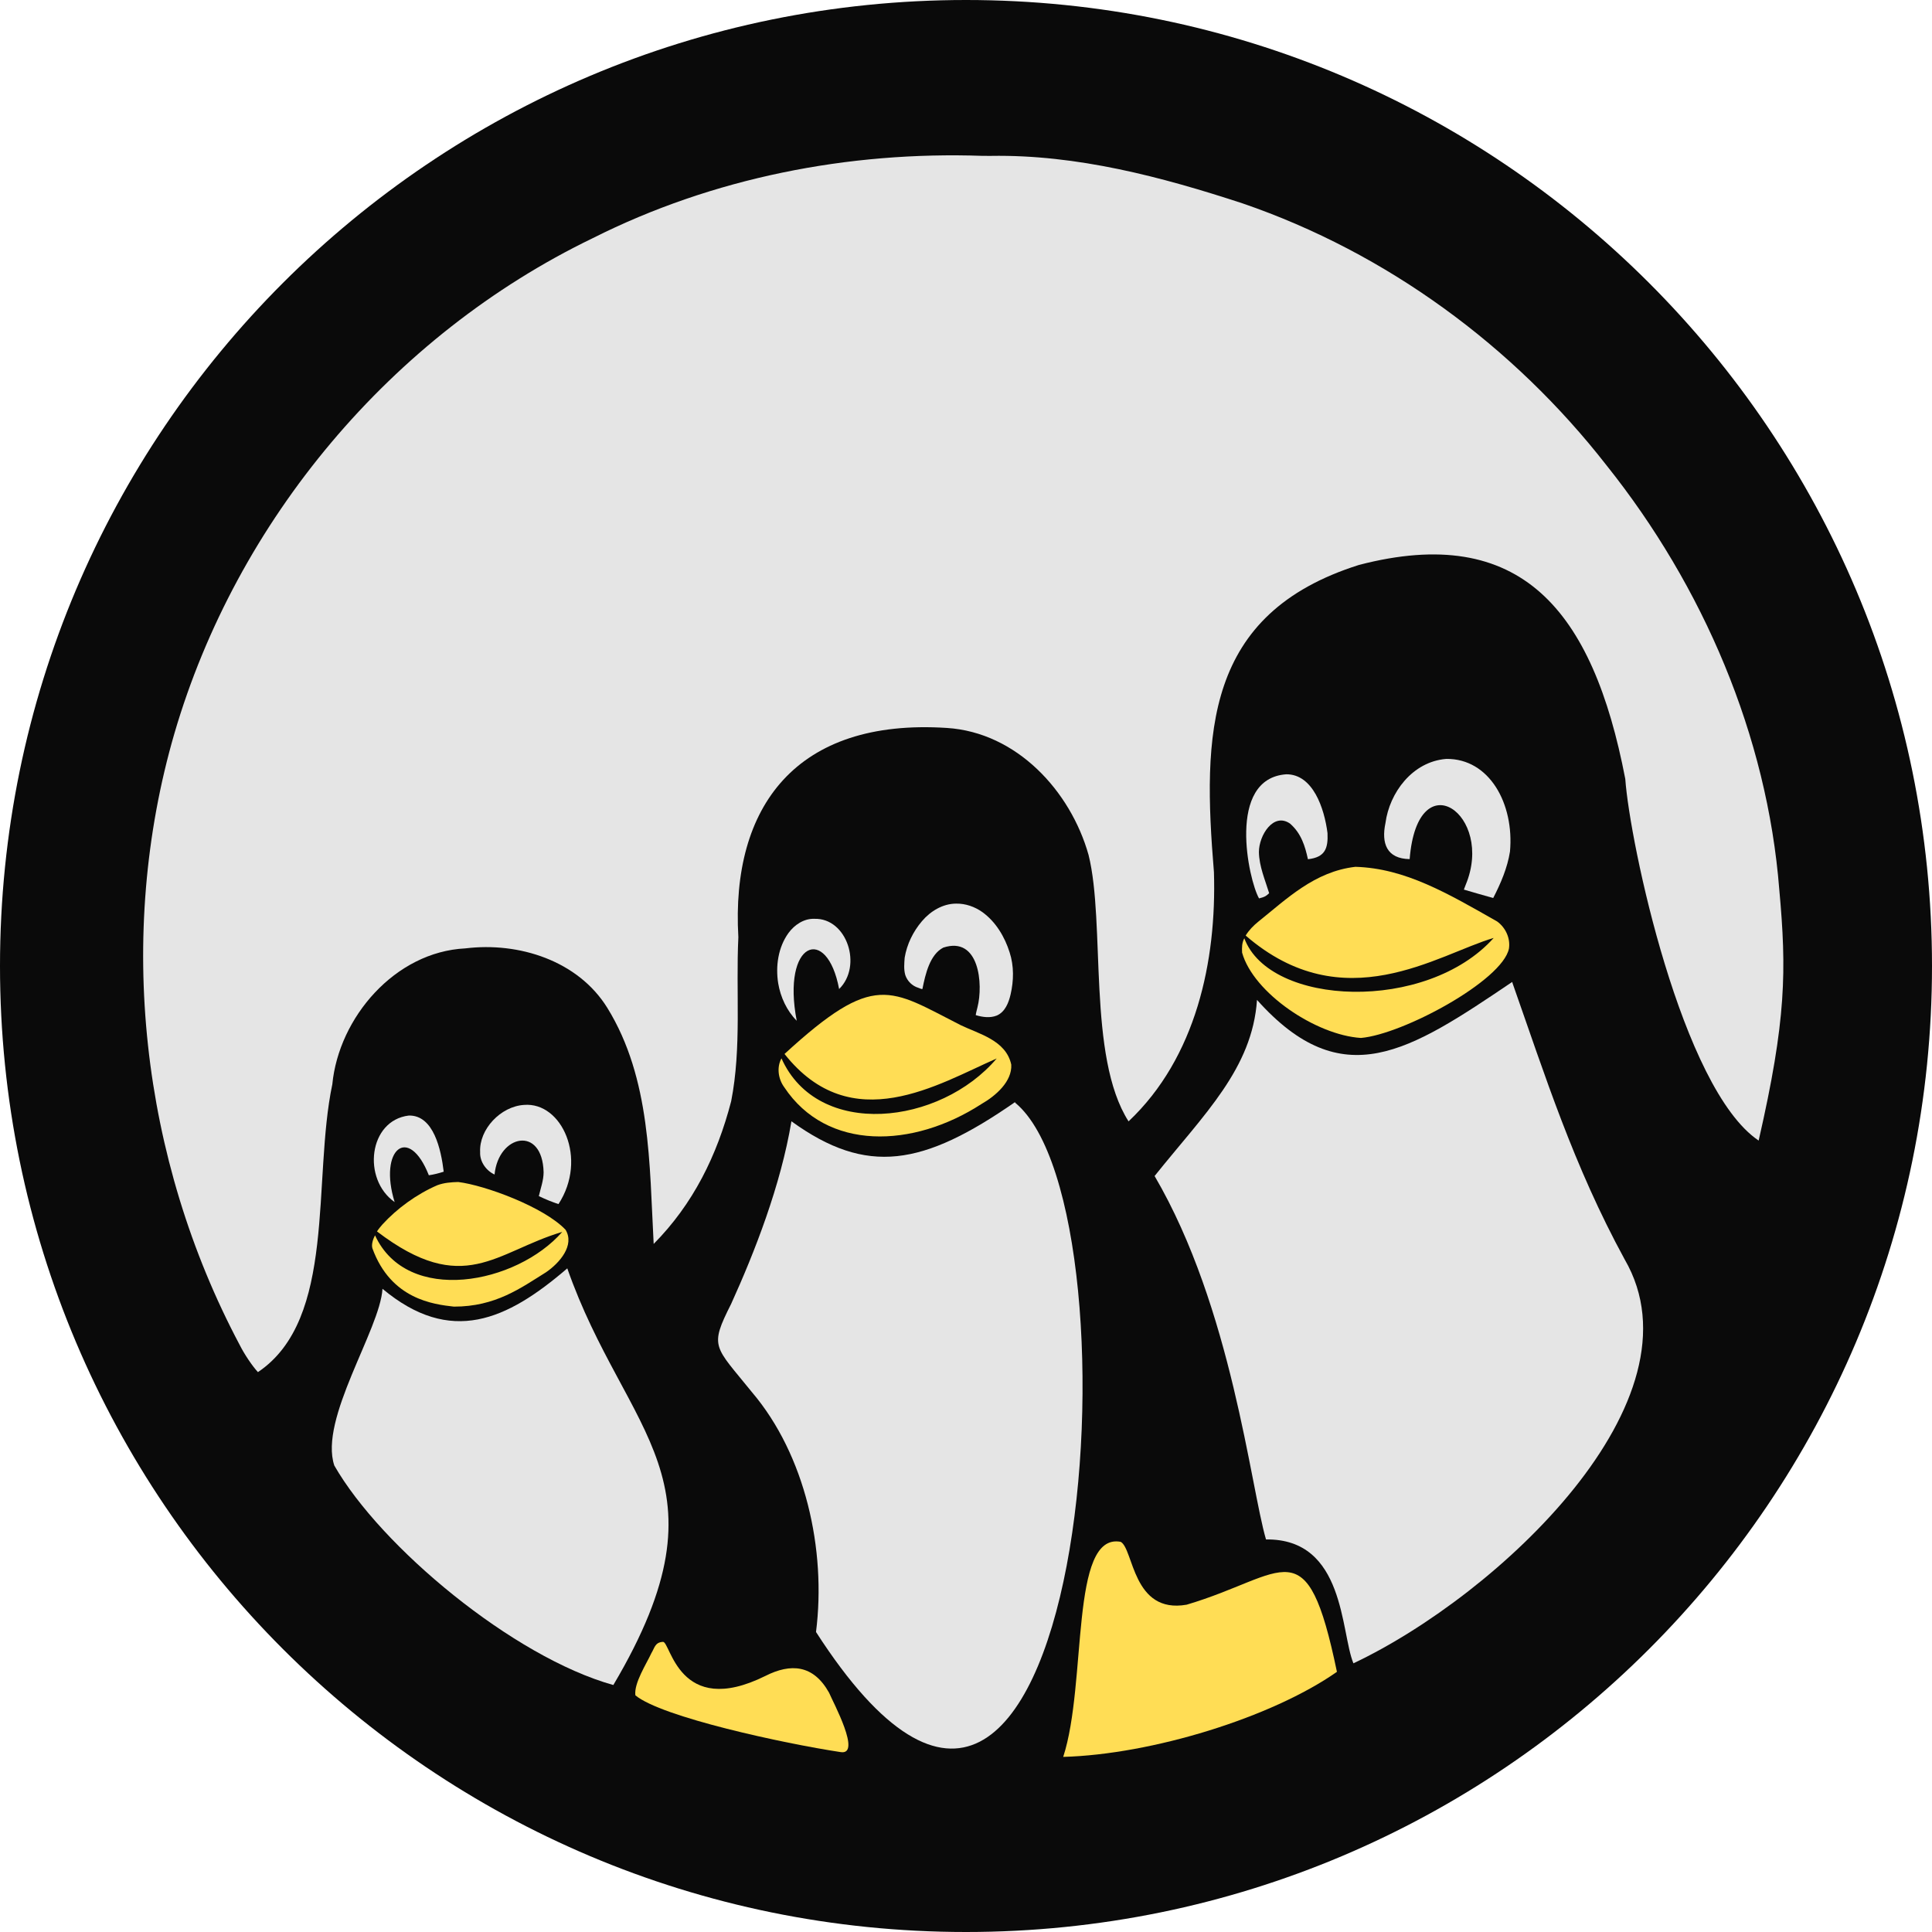
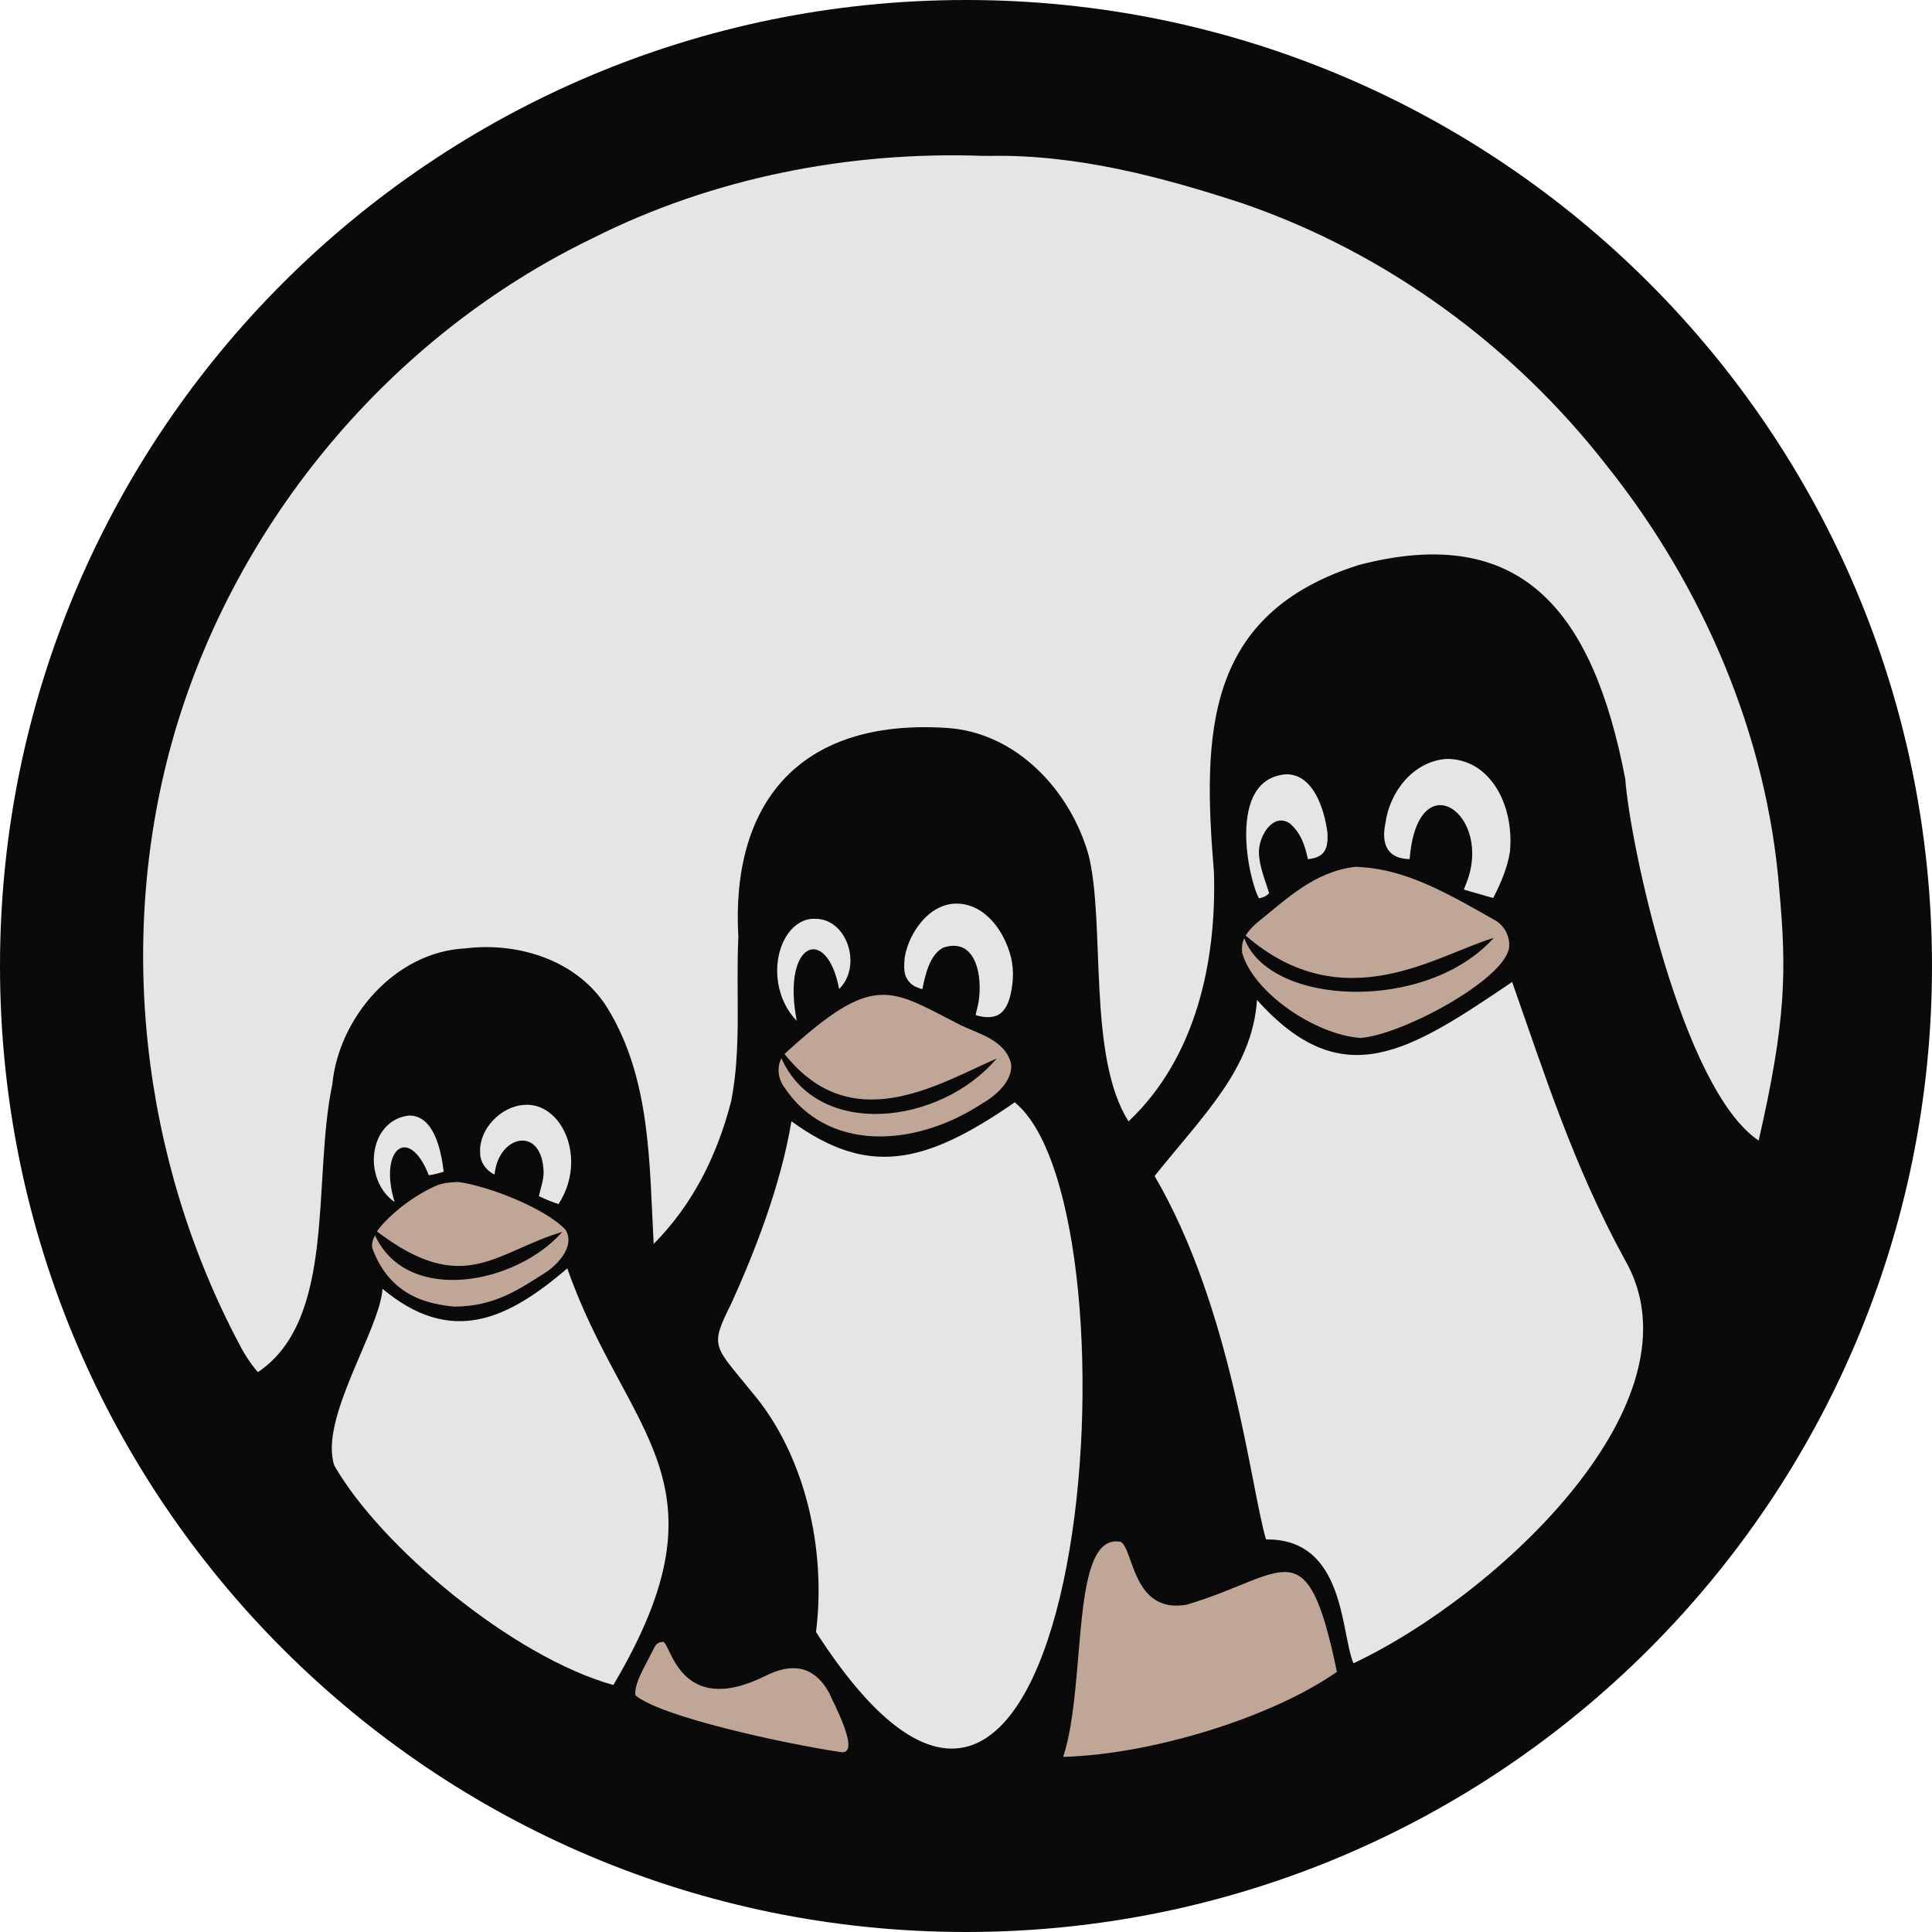
- <svg xmlns="http://www.w3.org/2000/svg" width="1600" height="1600" version="1.1" id="svg20">
-   <defs id="defs7" />
-   <ellipse fill="#0a0a0a" id="path27" cx="800" cy="800" rx="800" ry="800" />
-   <path style="fill:#E5E5E5" d="m 820.58,129.096 c 71.329,-1.187 141.338,17.319 208.523,39.356 119.31,40.949 224.45,118.233 301.358,216.929 80.068,100.225 133.078,224.14 143.071,351.392 6.08,66.929 5.822,107.782 -17.094,207.809 C 1392.768,901.698 1349.664,697.584 1345.984,645.051 1319.044,504.864 1259.227,433.066 1125.462,467.847 997.23,508.332 995.932,608.109 1005.33,722.243 1007.616,795.964 990.533,875.914 934.624,928.667 900.301,875.028 915.661,764.643 901.493,707.998 886.597,655.134 842.049,606.527 784.136,602.85 c -124.722,-8.121 -178.918,64.991 -172.662,173.295 -2.18,45.225 2.803,91.227 -5.958,135.895 -11.714,44.987 -31.451,85.071 -64.17,118.13 -3.578,-65.736 -2.199,-136.841 -38.378,-195.489 -24.205,-39.108 -73.256,-54.743 -117.63,-49.267 -58.182,2.869 -104.775,57.227 -110.129,112.592 -16.7,79.271 3.782,194.429 -61.593,238.323 -4.675,-5.002 -11.392,-15.033 -15.127,-22.537 C 116.723,959.843 95.792,774.641 144.462,607.308 195.97,431.144 323.876,277.927 490.892,197.234 c 99.342,-50.001 211.748,-72.056 322.899,-68.157 2.263,0.007 4.526,0.013 6.789,0.02 z" id="path258" />
-   <path style="fill:#E5E5E5" d="m 469.803,1050.401 c -50.11,43.104 -96.575,64.044 -153.038,16.933 -2.042,33.837 -52.744,107.842 -39.901,146.36 38.606,67.385 148.133,158.628 231.075,181.771 100.773,-170.006 10.442,-206.416 -38.136,-345.064 z" id="path185" />
-   <path style="fill:#ffdd55" d="m 379.485,978.883 c -5.83,0.147 -11.75,0.597 -17.264,2.649 -17.328,7.466 -33.66,19.556 -45.376,32.361 -1.623,1.909 -3.312,3.818 -4.638,5.937 71.999,54.871 98.216,16.767 153.408,0.386 -37.814,43.282 -128.372,60.908 -155.041,2.813 -1.585,2.992 -3.146,7.473 -2.172,10.781 15.383,42.321 50.798,46.393 67.463,48.28 34.644,0.061 55.506,-15.505 76.279,-28.426 11.418,-7.798 23.968,-22.439 16.223,-35.235 -17.952,-18.924 -66.81,-36.857 -88.883,-39.546 z" id="path187" />
-   <path style="fill:#ffdd55" d="m 207.905,279.308 c 17.779,22.498 40.814,7.932 56.232,1.196 -14.998,17.686 -47.416,21.464 -57.041,-0.034 -1.311,2.405 -0.858,5.473 0.726,7.638 11.269,17 34.112,16.216 52.222,4.497 3.945,-2.252 8.189,-6.047 7.952,-10.46 -1.375,-6.472 -8.626,-8.155 -13.381,-10.457 -18.84,-9.547 -22.72,-14.396 -46.71,7.621 z" id="path191" transform="scale(3.125008)" />
-   <path style="fill:#E5E5E5" d="m 215.814,243.497 c -2.758,-0.103 -5.272,1.59 -6.851,3.749 -2.753,3.805 -3.461,8.795 -2.731,13.357 0.624,3.678 2.276,7.242 4.908,9.91 -4.057,-21.08 8.037,-25.552 11.232,-8.411 6.241,-6.093 2.108,-18.873 -6.558,-18.606 z" id="path193" transform="scale(3.125008)" />
-   <path style="fill:#E5E5E5" d="m 253.395,239.468 c -3.56,0.009 -6.826,2.002 -9.074,4.661 -2.338,2.739 -3.986,6.111 -4.575,9.671 -0.109,1.524 -0.271,3.117 0.167,4.604 0.533,1.596 1.833,2.888 3.45,3.374 0.35,0.091 0.734,0.366 1.086,0.322 0.806,-4.059 1.996,-9.135 5.53,-10.975 9.558,-3.132 10.622,9.724 9.06,15.818 -0.144,0.685 -0.393,1.403 -0.457,2.076 1.788,0.539 3.807,0.825 5.585,0.107 2.19,-0.959 3.136,-3.385 3.642,-5.563 0.856,-3.657 0.923,-7.548 -0.24,-11.147 -1.305,-4.151 -3.666,-8.122 -7.236,-10.702 -2.013,-1.426 -4.455,-2.289 -6.935,-2.246 z" id="path197" transform="scale(3.125008)" />
-   <path style="fill:#E5E5E5" d="m 338.553,923.851 c -33.298,3.994 -38.794,52.676 -11.729,71.67 -13.534,-43.724 11.601,-64.574 28.323,-22.221 4.082,-0.553 8.674,-1.774 12.314,-2.953 -2.17,-18.185 -8.308,-46.959 -28.908,-46.496 z" id="path199" />
-   <path style="fill:#E5E5E5" d="m 433.958,915.046 c -19.366,1.205 -37.306,20.242 -36.328,39.103 -0.382,7.865 4.94,15.329 11.939,18.545 3.251,-33.206 39.626,-40.81 40.623,-1.939 -0.006,6.822 -2.457,13.269 -3.953,19.83 5.212,2.473 11.279,5.018 16.282,6.593 24.389,-37.497 2.762,-84.765 -28.563,-82.132 z" id="path201" />
-   <path style="fill:#E5E5E5" d="m 383.265,201.12 c -8.975,0.713 -15.041,8.968 -16.102,16.981 -1.142,5.412 0.335,9.474 6.408,9.573 2.1,-26.264 22.579,-11.744 14.851,6.812 -0.163,0.421 -0.34,0.837 -0.482,1.265 2.586,0.757 5.184,1.516 7.774,2.233 1.999,-3.885 3.763,-7.975 4.446,-12.321 1.145,-12.63 -5.439,-24.685 -16.896,-24.544 z" id="path203" transform="scale(3.125008)" />
-   <path style="fill:#E5E5E5" d="m 333.662,238.088 c 1.748,-0.435 1.985,-0.768 2.676,-1.379 -1.089,-3.581 -2.654,-7.118 -2.715,-10.917 0.013,-4.442 3.868,-10.574 8.245,-7.534 2.979,2.583 4.014,6.046 4.743,9.444 4.57,-0.501 5.372,-2.875 5.192,-6.914 -0.839,-6.627 -3.88,-15.639 -10.929,-15.593 -15.911,1.125 -9.986,28.107 -7.213,32.892 z" id="path205" transform="scale(3.125008)" />
-   <path style="fill:#ffdd55" d="m 359.199,229.715 c -10.857,1.239 -18.245,8.546 -25.748,14.543 -1.292,1.047 -2.468,2.249 -3.338,3.674 26.015,22.514 50.863,4.979 65.735,0.63 -17.828,19.873 -59.385,18.155 -66.094,0.088 -0.648,1.209 -0.652,2.439 -0.586,3.808 2.993,10.69 19.573,21.859 31.489,22.609 11.046,-0.932 37.505,-15.16 39.231,-23.687 0.414,-2.743 -0.898,-5.565 -3.124,-7.177 -13.095,-7.443 -24.374,-14.098 -37.564,-14.488 z" id="path207" transform="scale(3.125008)" />
-   <path style="fill:#E5E5E5" d="m 400.753,260.22 c -27.36,18.493 -44.982,30.086 -67.635,4.767 -1.25,18.242 -14.033,30.289 -27.138,46.667 20.477,34.991 25.41,82.307 29.523,96.314 20.977,-0.262 19.749,24.619 23.169,32.827 38.385,-18.139 93.554,-69.731 71.884,-107.033 -13.607,-24.945 -21.084,-48.721 -29.707,-73.18 z" id="path211" transform="scale(3.125008)" />
-   <path style="fill:#E5E5E5" d="m 268.982,292.078 c -24.339,16.903 -39.231,19.554 -59.245,5.074 -2.832,17.003 -9.731,34.641 -15.976,48.389 -5.864,11.63 -4.457,11.032 5.555,23.449 14.053,16.54 19.706,41.652 16.935,63.504 71.552,111.144 87.943,-111.067 52.817,-140.23 z" id="path213" transform="scale(3.125008)" />
-   <path style="fill:#ffdd55" d="m 539.493,1368.983 c -4.093,8.897 -14.567,24.861 -13.31,34.997 21.56,18.015 123.038,39.921 169.91,47.018 17.794,2.995 -6.143,-41.243 -9.53,-49.234 -13.013,-23.249 -31.719,-24.443 -52.756,-13.801 -72.103,35.714 -78.562,-29.302 -84.878,-28.233 -6.468,0.383 -6.778,4.899 -9.437,9.253 z" id="path215" />
-   <path style="fill:#ffdd55" d="m 296.994,408.6 c -13.554,-2.539 -8.849,37.435 -15.234,56.993 23.442,-0.644 55.214,-10.415 72.54,-22.54 -8.078,-38.862 -13.387,-25.622 -39.819,-17.796 -14.374,2.535 -14.04,-14.789 -17.487,-16.656 z" id="path217" transform="scale(3.125008)" />
+ <svg xmlns="http://www.w3.org/2000/svg" width="1600" height="1600">
+   <circle fill="#0a0a0a" cx="800" cy="800" r="800" />
+   <path d="M820.58 129.096c71.329-1.187 141.338 17.319 208.523 39.356 119.31 40.949 224.45 118.233 301.358 216.929 80.068 100.225 133.078 224.14 143.071 351.392 6.08 66.929 5.822 107.782-17.094 207.809-63.671-42.885-106.775-246.999-110.455-299.532-26.94-140.188-86.757-211.986-220.522-177.205-128.232 40.486-129.531 140.263-120.132 254.397 2.286 73.72-14.797 153.671-70.706 206.424-34.323-53.639-18.964-164.025-33.131-220.669-14.896-52.865-59.444-101.471-117.358-105.149-124.722-8.121-178.918 64.991-172.662 173.295-2.18 45.225 2.803 91.227-5.958 135.895-11.714 44.987-31.451 85.071-64.17 118.13-3.578-65.736-2.199-136.841-38.378-195.489-24.205-39.108-73.256-54.743-117.63-49.267-58.182 2.869-104.775 57.227-110.129 112.592-16.7 79.271 3.782 194.429-61.593 238.323-4.675-5.002-11.392-15.033-15.127-22.537-81.765-153.95-102.697-339.152-54.026-506.484 51.508-176.164 179.414-329.381 346.429-410.075 99.342-50.001 211.748-72.056 322.899-68.157l6.789.02zm-350.777 921.305c-50.11 43.104-96.575 64.044-153.038 16.933-2.042 33.837-52.744 107.842-39.901 146.36 38.606 67.385 148.133 158.628 231.075 181.771 100.773-170.005 10.442-206.416-38.136-345.064z" fill="#e5e5e5" />
+   <path d="M379.485 978.883c-5.83.147-11.75.597-17.264 2.649-17.328 7.466-33.66 19.556-45.376 32.361-1.623 1.909-3.312 3.818-4.638 5.937 71.999 54.871 98.216 16.767 153.408.385-37.814 43.282-128.372 60.908-155.041 2.813-1.585 2.992-3.146 7.473-2.172 10.782 15.383 42.321 50.798 46.393 67.463 48.28 34.644.061 55.506-15.505 76.279-28.426 11.418-7.797 23.968-22.438 16.223-35.235-17.952-18.924-66.81-36.857-88.883-39.546zm270.22-106.043c55.56 70.307 127.545 24.786 175.725 3.738-46.87 55.268-148.174 67.076-178.254-.106-4.098 7.516-2.683 17.104 2.268 23.868 35.215 53.125 106.601 50.677 163.196 14.053 12.329-7.039 25.59-18.897 24.851-32.688-4.298-20.226-26.955-25.485-41.815-32.679-58.876-29.835-71.001-44.988-145.97 23.814z" fill="#bfa697" />
+   <path d="M674.422 760.929c-8.62-.321-16.475 4.967-21.409 11.716-8.603 11.89-10.814 27.483-8.533 41.742 1.95 11.494 7.113 22.632 15.336 30.97-12.678-65.876 25.117-79.85 35.101-26.285 19.503-19.042 6.586-58.977-20.495-58.143zM791.86 748.34c-11.124.028-21.332 6.256-28.358 14.567-7.305 8.561-12.455 19.097-14.298 30.222-.341 4.764-.848 9.741.522 14.386 1.665 4.987 5.729 9.024 10.78 10.544 1.093.284 2.294 1.143 3.393 1.008 2.518-12.685 6.238-28.546 17.281-34.296 29.868-9.786 33.193 30.386 28.313 49.43-.449 2.14-1.229 4.384-1.43 6.487 5.587 1.683 11.897 2.579 17.454.333 6.844-2.998 9.799-10.579 11.381-17.384 2.674-11.427 2.883-23.587-.751-34.834-4.078-12.972-11.455-25.382-22.613-33.444-6.29-4.457-13.921-7.154-21.673-7.018zM338.553 923.851c-33.298 3.994-38.794 52.676-11.729 71.67-13.534-43.724 11.601-64.574 28.323-22.221 4.082-.553 8.674-1.774 12.314-2.953-2.17-18.185-8.308-46.959-28.908-46.496zm95.405-8.805c-19.366 1.205-37.306 20.242-36.328 39.103-.382 7.865 4.94 15.329 11.939 18.545 3.251-33.206 39.626-40.81 40.623-1.939-.006 6.822-2.457 13.269-3.953 19.83 5.212 2.473 11.279 5.018 16.282 6.593 24.389-37.497 2.762-84.765-28.563-82.132zm763.747-286.545c-28.047 2.228-47.002 28.024-50.318 53.065-3.568 16.912 1.048 29.605 20.024 29.917 6.562-82.077 70.561-36.701 46.41 21.286-.508 1.315-1.062 2.616-1.505 3.954l24.293 6.979c6.247-12.141 11.761-24.923 13.895-38.502 3.579-39.468-16.998-77.14-52.799-76.699zm-155.008 115.526c5.462-1.358 6.202-2.399 8.363-4.308-3.402-11.19-8.293-22.242-8.483-34.117.041-13.88 12.087-33.044 25.766-23.544 9.309 8.072 12.545 18.894 14.821 29.513 14.28-1.566 16.789-8.983 16.225-21.606-2.621-20.71-12.125-48.873-34.153-48.727-49.721 3.515-31.208 87.835-22.539 102.789z" fill="#e5e5e5" />
+   <path d="M1122.499 717.862c-33.93 3.871-57.014 26.707-80.464 45.447-4.037 3.27-7.714 7.028-10.432 11.482 81.297 70.357 158.948 15.559 205.424 1.967-55.714 62.103-185.58 56.735-206.546.276-2.025 3.779-2.039 7.623-1.832 11.901 9.354 33.406 61.165 68.31 98.404 70.653 34.52-2.913 117.202-47.376 122.597-74.022 1.293-8.572-2.807-17.39-9.761-22.427-40.923-23.258-76.168-44.056-117.389-45.277z" fill="#bfa697" />
+   <path d="M1252.355 813.19c-85.5 57.792-140.57 94.02-211.359 14.897-3.906 57.007-43.853 94.655-84.806 145.836 63.992 109.347 79.405 257.211 92.261 300.983 65.552-.818 61.715 76.933 72.403 102.586 119.953-56.684 292.356-217.91 224.637-334.479-42.522-77.953-65.886-152.253-92.834-228.69zm-411.783 99.557c-76.059 52.822-122.598 61.107-185.14 15.857-8.851 53.134-30.41 108.254-49.925 151.216-18.324 36.345-13.928 34.475 17.36 73.278 43.917 51.688 61.582 130.162 52.921 198.451 223.6 347.325 274.824-347.086 165.053-438.221z" fill="#e5e5e5" />
+   <path d="M539.493 1368.983c-4.093 8.897-14.567 24.861-13.31 34.997 21.56 18.015 123.038 39.921 169.91 47.018 17.794 2.995-6.143-41.243-9.53-49.234-13.013-23.249-31.719-24.443-52.756-13.801-72.103 35.714-78.562-29.302-84.878-28.233-6.468.383-6.778 4.899-9.437 9.253zm388.615-92.106c-42.356-7.934-27.652 116.985-47.607 178.102 73.257-2.012 172.543-32.546 226.688-70.438-25.245-121.445-41.835-80.07-124.435-55.614-44.918 7.921-43.877-46.214-54.646-52.05z" fill="#bfa697" />
</svg>
